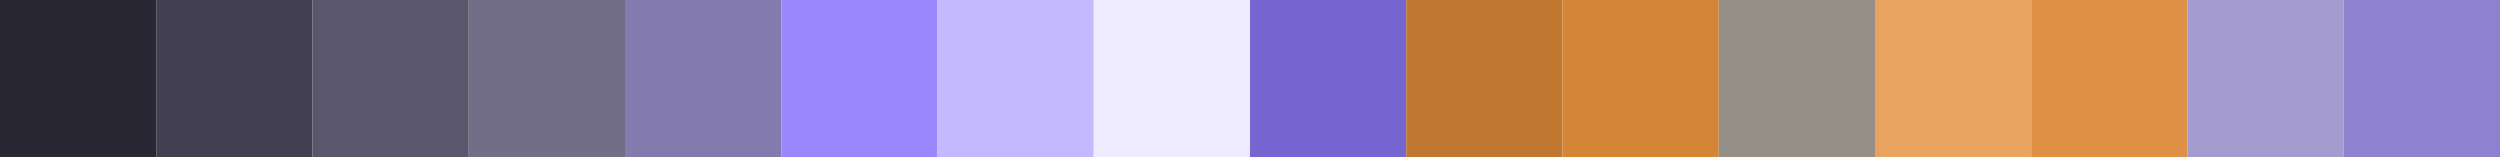
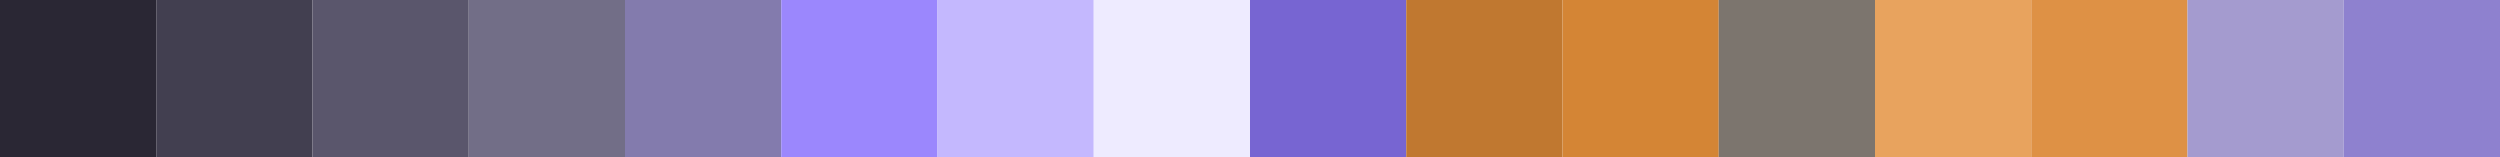
<svg xmlns="http://www.w3.org/2000/svg" width="800" height="50">
  <g>
    <line id="base00" x1="025" y1="0" x2="025" y2="720" stroke-width="50" stroke="#2a2734" />
    <line id="base01" x1="075" y1="0" x2="075" y2="720" stroke-width="50" stroke="#423f50" />
    <line id="base02" x1="125" y1="0" x2="125" y2="720" stroke-width="50" stroke="#5a566c" />
    <line id="base03" x1="175" y1="0" x2="175" y2="720" stroke-width="50" stroke="#726e87" />
    <line id="base04" x1="225" y1="0" x2="225" y2="720" stroke-width="50" stroke="#837bad" />
    <line id="base05" x1="275" y1="0" x2="275" y2="720" stroke-width="50" stroke="#9b87fd" />
    <line id="base06" x1="325" y1="0" x2="325" y2="720" stroke-width="50" stroke="#c4b8fe" />
    <line id="base07" x1="375" y1="0" x2="375" y2="720" stroke-width="50" stroke="#eeebff" />
    <line id="base08" x1="425" y1="0" x2="425" y2="720" stroke-width="50" stroke="#7765d2" />
    <line id="base09" x1="475" y1="0" x2="475" y2="720" stroke-width="50" stroke="#c07830" />
    <line id="base0A" x1="525" y1="0" x2="525" y2="720" stroke-width="50" stroke="#d48535" />
-     <line id="base0B" x1="575" y1="0" x2="575" y2="720" stroke-width="50" stroke="#968f88" />
+     <line id="base0B" x1="575" y1="0" x2="575" y2="720" stroke-width="50" stroke="#7c756e" />
    <line id="base0C" x1="625" y1="0" x2="625" y2="720" stroke-width="50" stroke="#e8a35e" />
    <line id="base0D" x1="675" y1="0" x2="675" y2="720" stroke-width="50" stroke="#de9145" />
    <line id="base0E" x1="725" y1="0" x2="725" y2="720" stroke-width="50" stroke="#a49bcf" />
    <line id="base0F" x1="775" y1="0" x2="775" y2="720" stroke-width="50" stroke="#8e81cf" />
  </g>
</svg>
